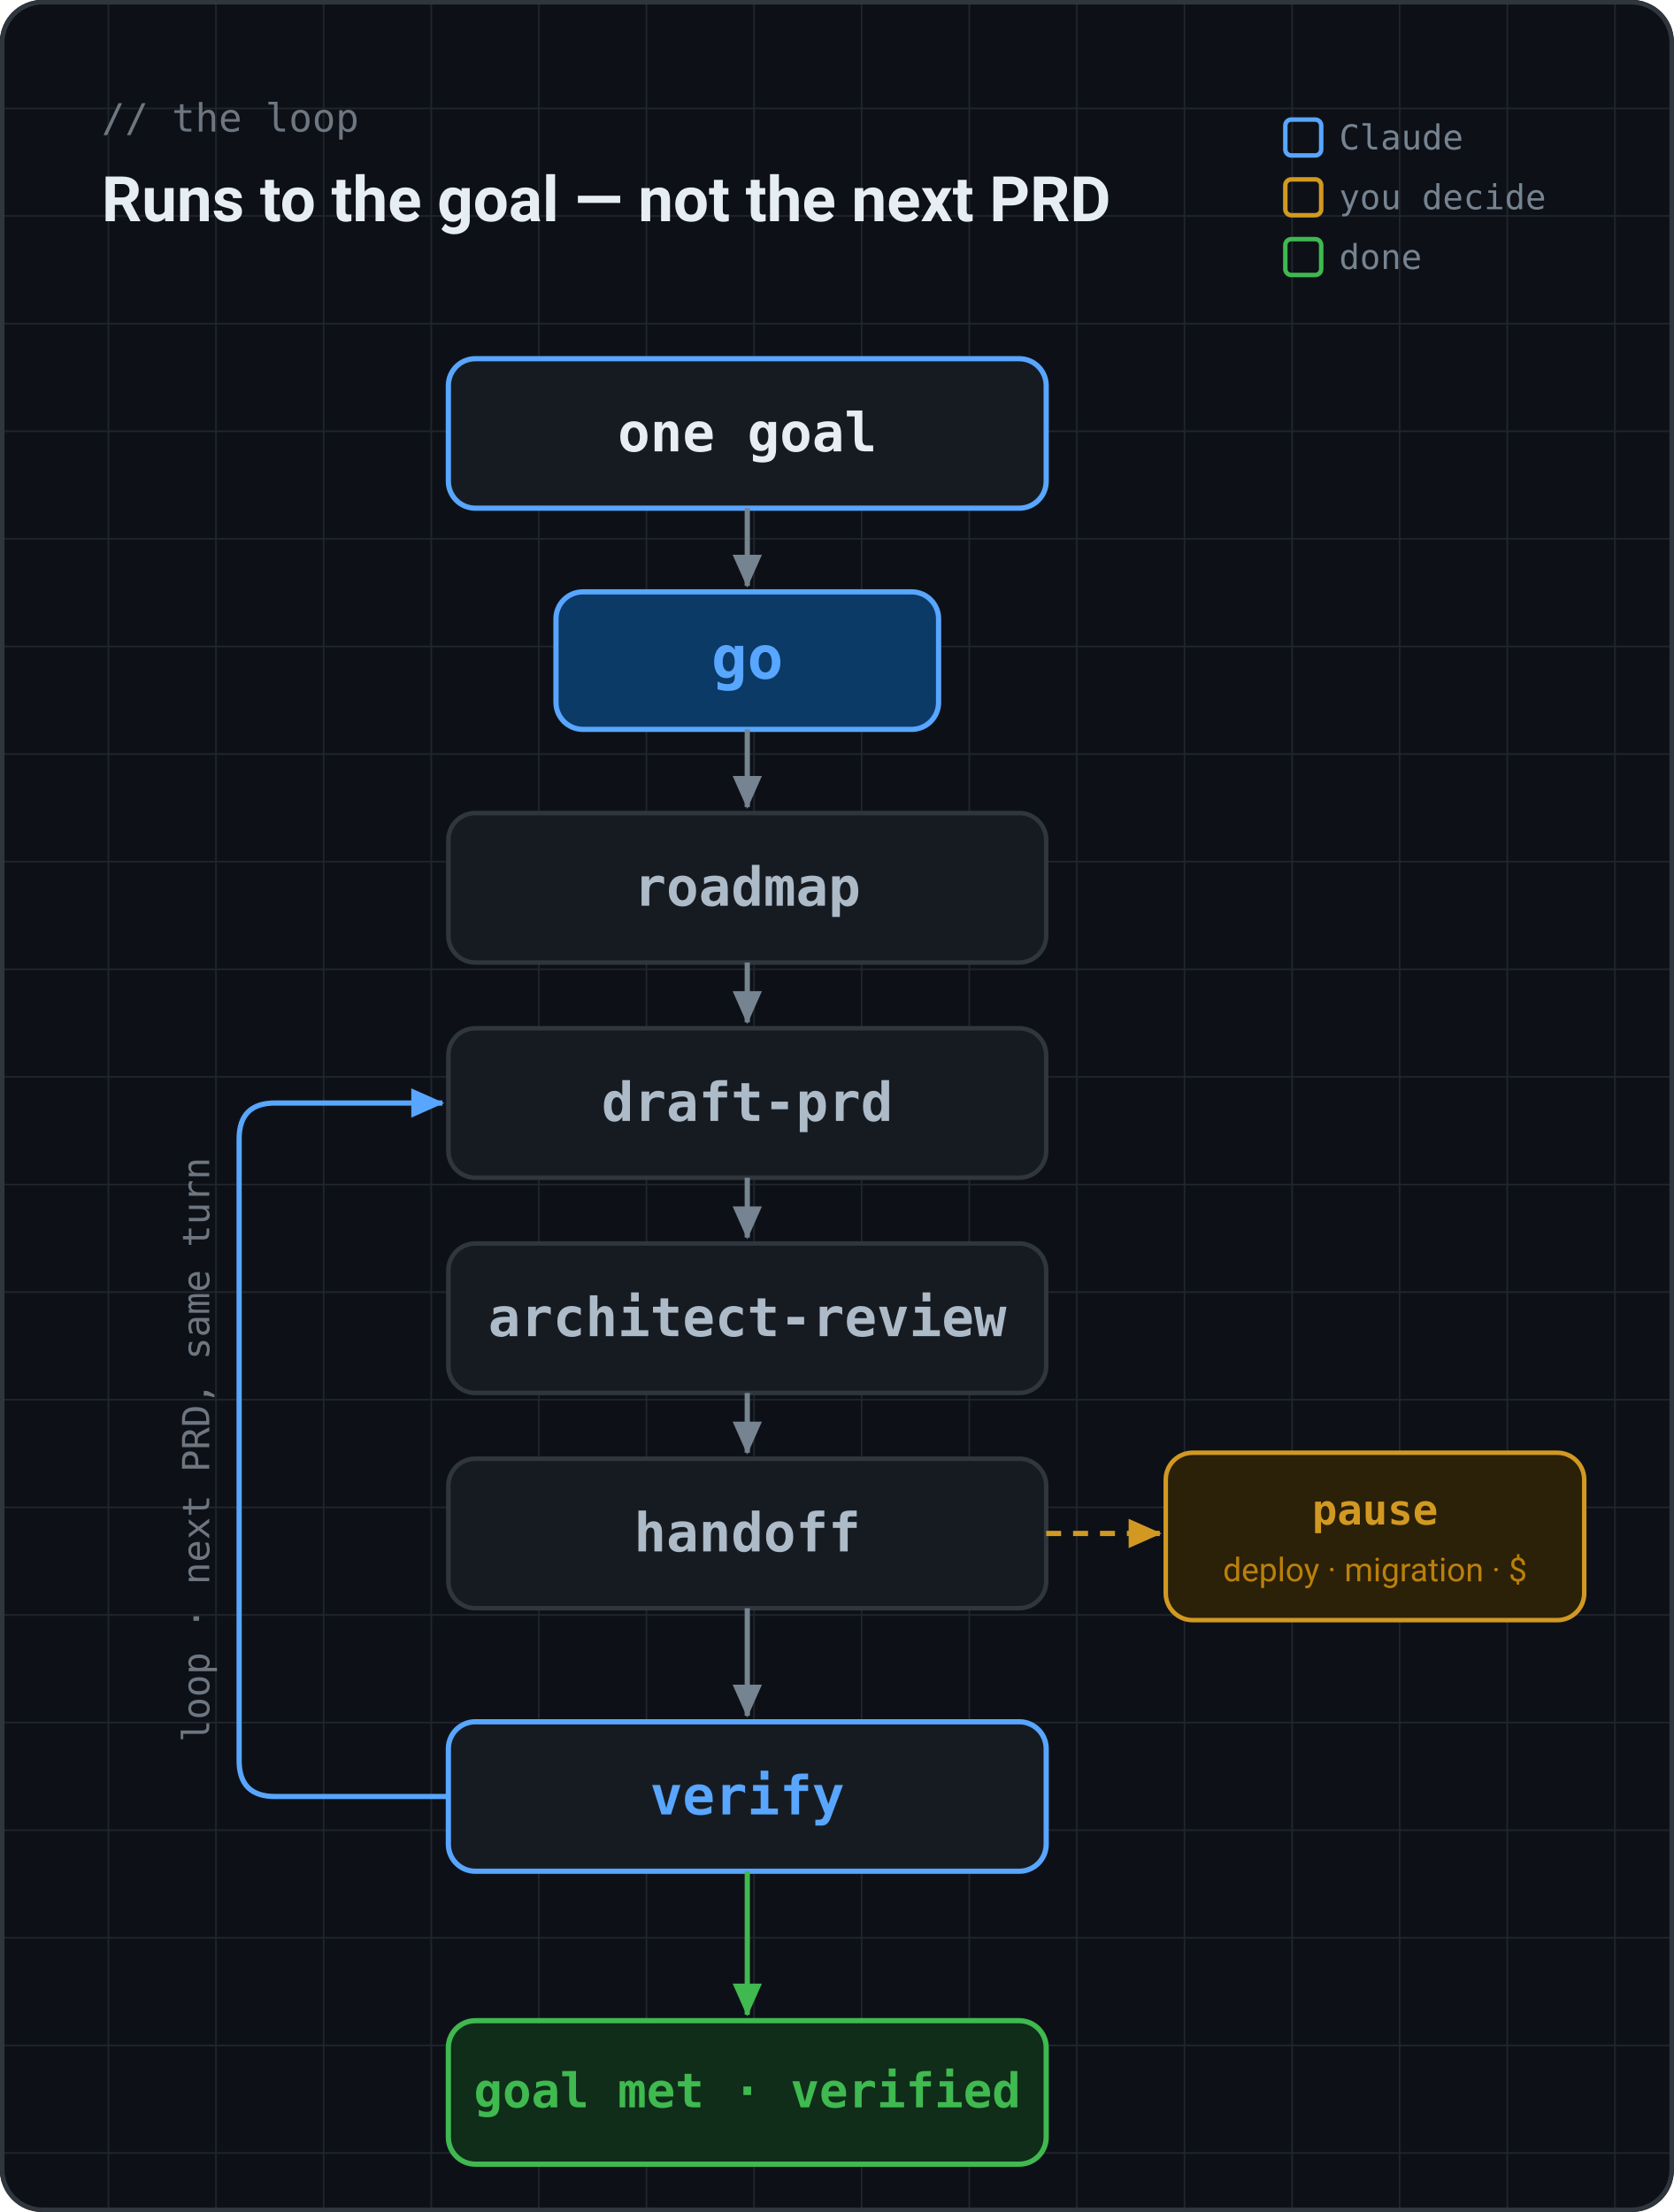
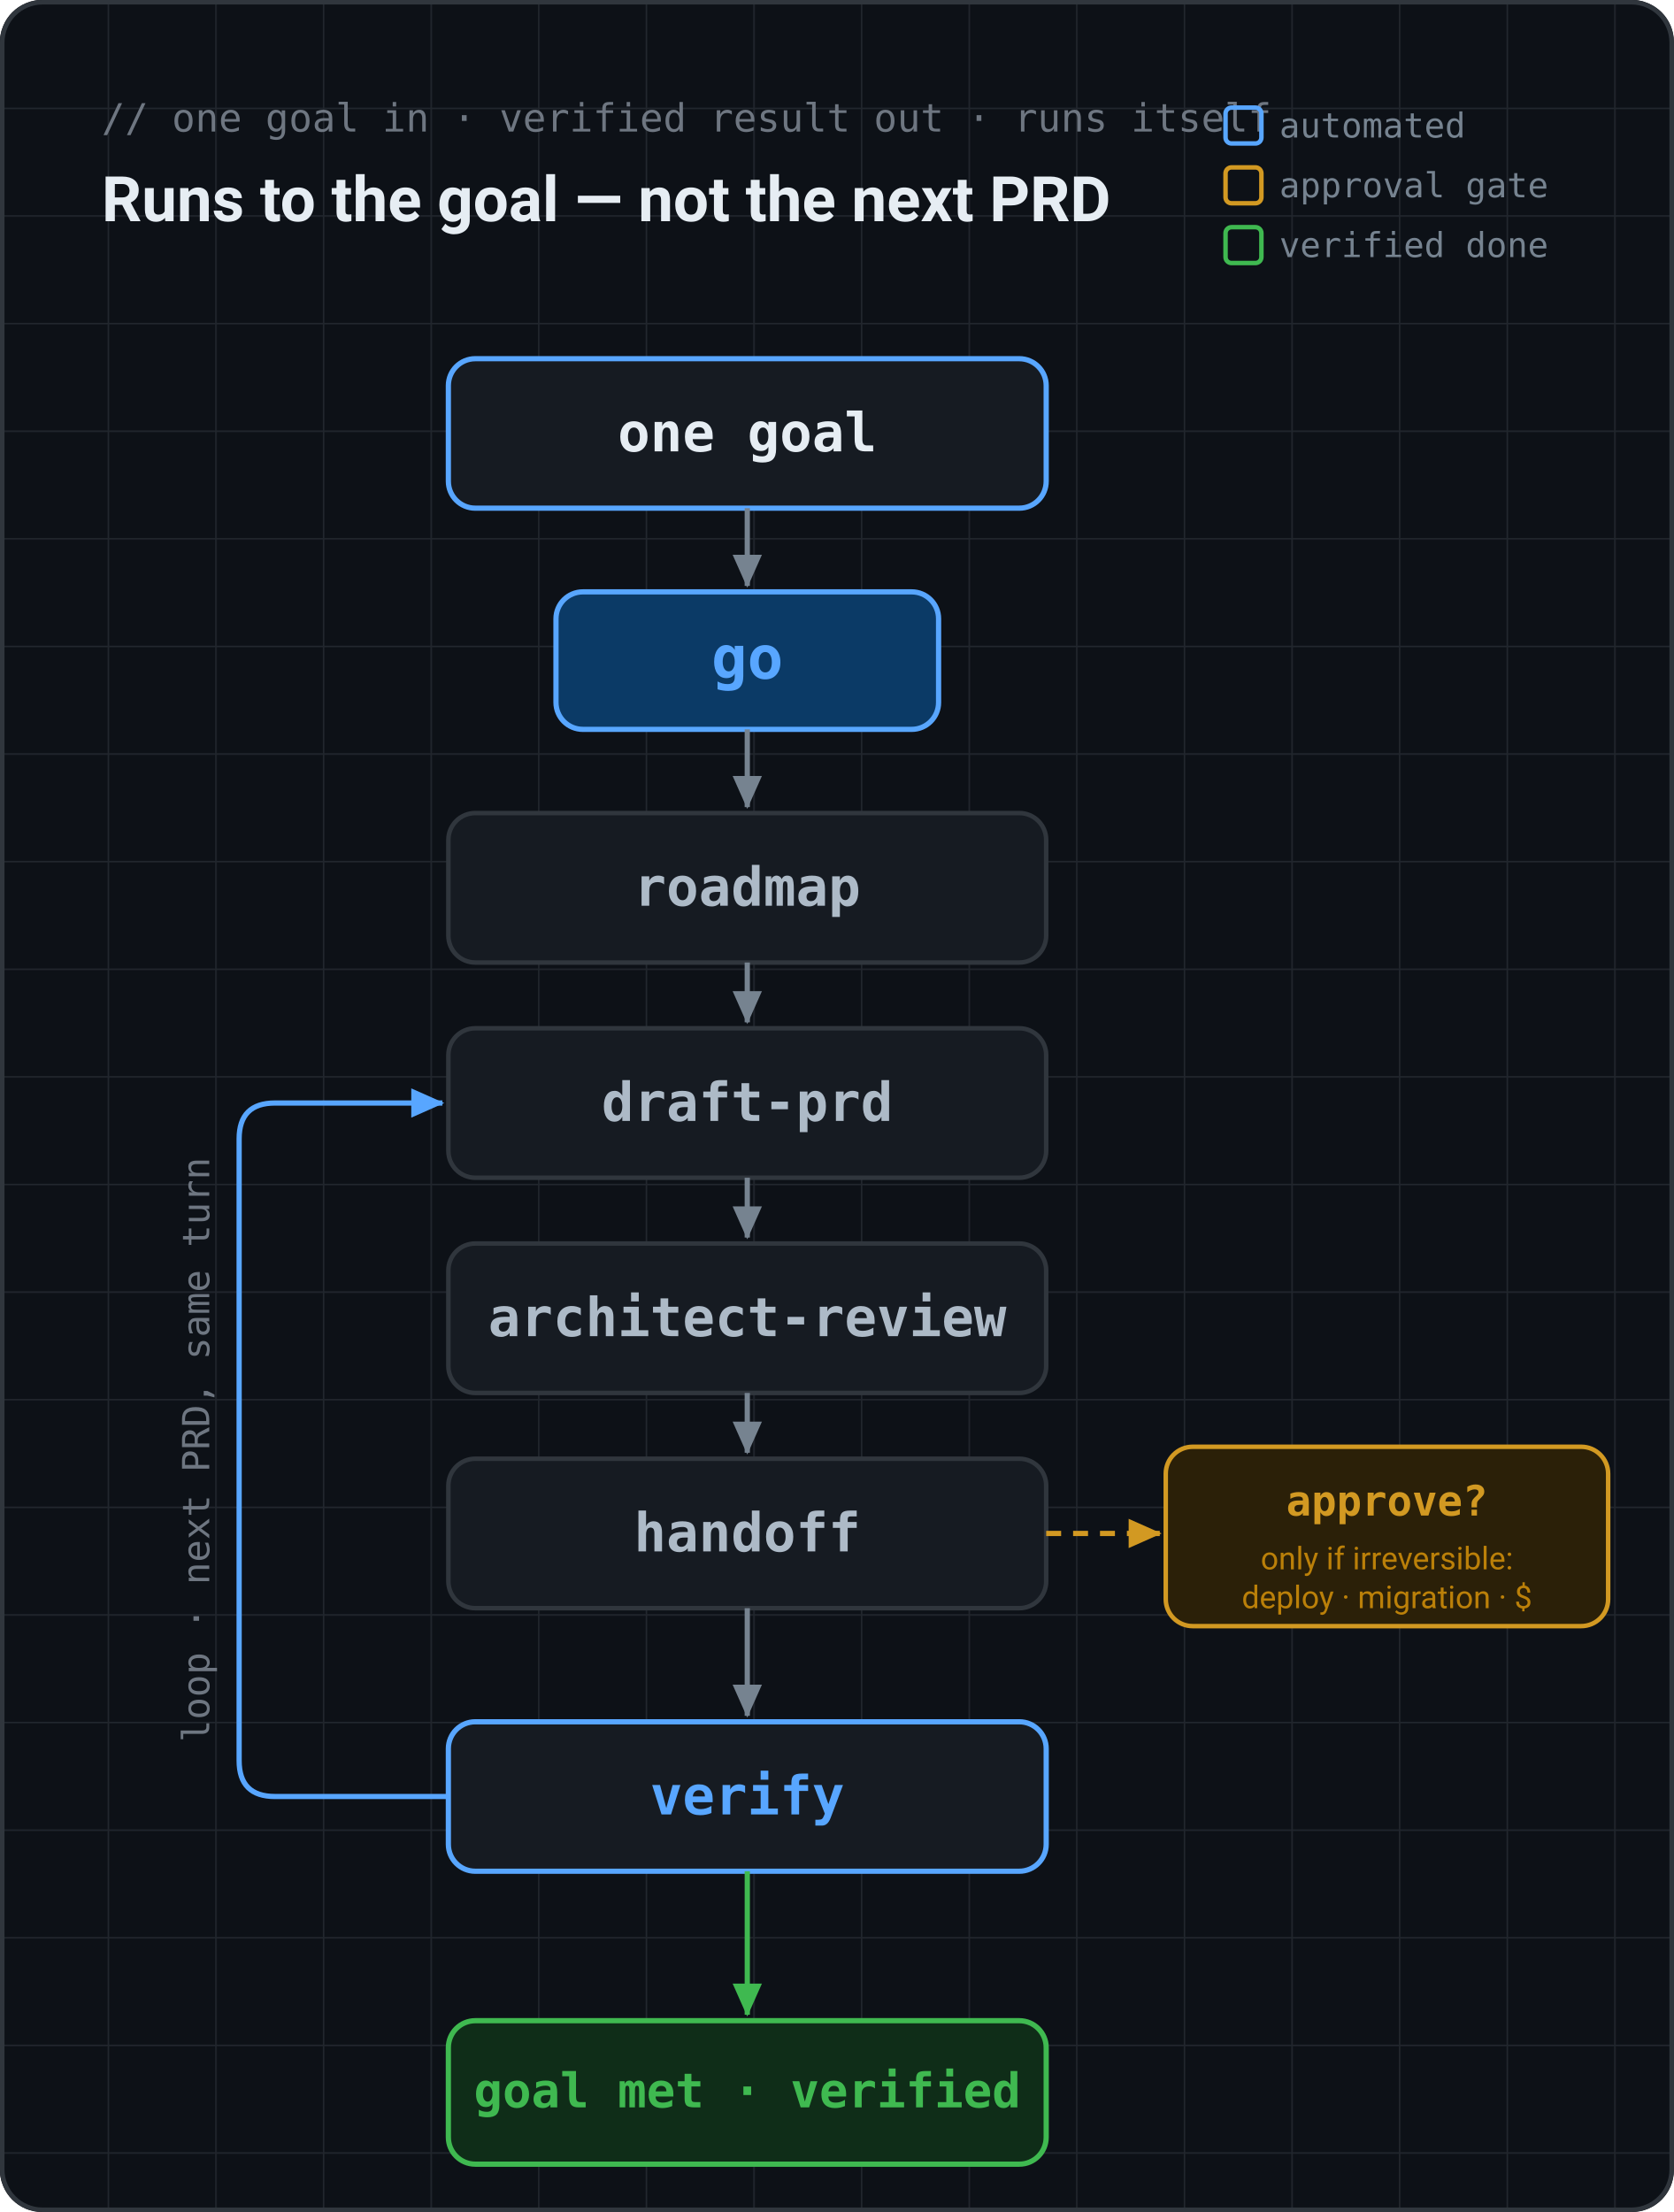
- <svg xmlns="http://www.w3.org/2000/svg" viewBox="0 0 560 740" font-family="ui-sans-serif,-apple-system,Segoe UI,Roboto,Helvetica,Arial,sans-serif" role="img" aria-label="The loop, top to bottom: one goal into go, then roadmap, draft-prd, architect-review, handoff, verify — looping back to draft-prd per PRD until the goal is met and verified; handoff pauses before deploy, migration, or real money">
+ <svg xmlns="http://www.w3.org/2000/svg" viewBox="0 0 560 740" font-family="ui-sans-serif,-apple-system,Segoe UI,Roboto,Helvetica,Arial,sans-serif" role="img" aria-label="The loop, top to bottom: one goal into go, then roadmap, draft-prd, architect-review, handoff, verify — looping back to draft-prd per PRD until the goal is met and verified; handoff pauses for approval only before an irreversible step like deploy, migration, or real money">
  <defs>
    <pattern id="grid2" width="36" height="36" patternUnits="userSpaceOnUse">
      <path d="M36 0H0V36" fill="none" stroke="#21262d" stroke-width="1" />
    </pattern>
    <marker id="a" viewBox="0 0 10 10" refX="8.5" refY="5" markerWidth="7" markerHeight="7" orient="auto-start-reverse">
      <path d="M0 1L9 5L0 9z" fill="#768390" />
    </marker>
    <marker id="ab" viewBox="0 0 10 10" refX="8.5" refY="5" markerWidth="7" markerHeight="7" orient="auto-start-reverse">
      <path d="M0 1L9 5L0 9z" fill="#58a6ff" />
    </marker>
    <marker id="ag" viewBox="0 0 10 10" refX="8.5" refY="5" markerWidth="7" markerHeight="7" orient="auto-start-reverse">
      <path d="M0 1L9 5L0 9z" fill="#3fb950" />
    </marker>
    <marker id="am" viewBox="0 0 10 10" refX="8.5" refY="5" markerWidth="7" markerHeight="7" orient="auto-start-reverse">
      <path d="M0 1L9 5L0 9z" fill="#d29922" />
    </marker>
  </defs>
  <rect x="0" y="0" width="560" height="740" rx="14" fill="#0d1117" />
  <rect x="0" y="0" width="560" height="740" rx="14" fill="url(#grid2)" />
  <rect x="0.75" y="0.75" width="558.5" height="738.5" rx="13.5" fill="none" stroke="#30363d" stroke-width="1.5" />
-   <text x="34" y="44" font-family="ui-monospace,SFMono-Regular,Menlo,monospace" font-size="13" fill="#6e7681">// the loop</text>
+   <text x="34" y="44" font-family="ui-monospace,SFMono-Regular,Menlo,monospace" font-size="13" fill="#6e7681">// one goal in · verified result out · runs itself</text>
  <text x="34" y="74" font-size="21" font-weight="700" fill="#e6edf3">Runs to the goal — not the next PRD</text>
  <g font-family="ui-monospace,SFMono-Regular,Menlo,monospace" font-size="11.5">
-     <rect x="430" y="40" width="12" height="12" rx="2" fill="none" stroke="#58a6ff" stroke-width="1.5" />
-     <text x="448" y="50" fill="#768390">Claude</text>
-     <rect x="430" y="60" width="12" height="12" rx="2" fill="none" stroke="#d29922" stroke-width="1.5" />
-     <text x="448" y="70" fill="#768390">you decide</text>
-     <rect x="430" y="80" width="12" height="12" rx="2" fill="none" stroke="#3fb950" stroke-width="1.5" />
-     <text x="448" y="90" fill="#768390">done</text>
+     <rect x="410" y="36" width="12" height="12" rx="2" fill="none" stroke="#58a6ff" stroke-width="1.5" />
+     <text x="428" y="46" fill="#768390">automated</text>
+     <rect x="410" y="56" width="12" height="12" rx="2" fill="none" stroke="#d29922" stroke-width="1.5" />
+     <text x="428" y="66" fill="#768390">approval gate</text>
+     <rect x="410" y="76" width="12" height="12" rx="2" fill="none" stroke="#3fb950" stroke-width="1.5" />
+     <text x="428" y="86" fill="#768390">verified done</text>
  </g>
  <g font-family="ui-monospace,SFMono-Regular,Menlo,monospace" text-anchor="middle">
    <rect x="150" y="120" width="200" height="50" rx="9" fill="#161b22" stroke="#58a6ff" stroke-width="1.75" />
    <text x="250" y="151" font-size="18" font-weight="700" fill="#e6edf3">one goal</text>
    <rect x="186" y="198" width="128" height="46" rx="9" fill="#0b3a66" stroke="#58a6ff" stroke-width="1.75" />
    <text x="250" y="227" font-size="20" font-weight="700" fill="#58a6ff">go</text>
    <g font-size="18" font-weight="600">
      <rect x="150" y="272" width="200" height="50" rx="9" fill="#161b22" stroke="#30363d" stroke-width="1.5" />
      <text x="250" y="303" fill="#adbac7">roadmap</text>
      <rect x="150" y="344" width="200" height="50" rx="9" fill="#161b22" stroke="#30363d" stroke-width="1.5" />
      <text x="250" y="375" fill="#adbac7">draft-prd</text>
      <rect x="150" y="416" width="200" height="50" rx="9" fill="#161b22" stroke="#30363d" stroke-width="1.5" />
      <text x="250" y="447" fill="#adbac7">architect-review</text>
      <rect x="150" y="488" width="200" height="50" rx="9" fill="#161b22" stroke="#30363d" stroke-width="1.5" />
      <text x="250" y="519" fill="#adbac7">handoff</text>
      <rect x="150" y="576" width="200" height="50" rx="9" fill="#161b22" stroke="#58a6ff" stroke-width="1.75" />
      <text x="250" y="607" fill="#58a6ff">verify</text>
    </g>
  </g>
  <g fill="none" stroke="#768390" stroke-width="1.75">
    <path d="M250 170 V196" marker-end="url(#a)" />
    <path d="M250 244 V270" marker-end="url(#a)" />
    <path d="M250 322 V342" marker-end="url(#a)" />
    <path d="M250 394 V414" marker-end="url(#a)" />
    <path d="M250 466 V486" marker-end="url(#a)" />
    <path d="M250 538 V574" marker-end="url(#a)" />
  </g>
  <path d="M150 601 H92 Q80 601 80 589 L80 381 Q80 369 92 369 L148 369" fill="none" stroke="#58a6ff" stroke-width="1.75" marker-end="url(#ab)" />
  <text x="70" y="485" text-anchor="middle" font-family="ui-monospace,SFMono-Regular,Menlo,monospace" font-size="12.5" fill="#6e7681" transform="rotate(-90 70 485)">loop · next PRD, same turn</text>
  <path d="M350 513 H388" fill="none" stroke="#d29922" stroke-width="1.75" stroke-dasharray="5 4" marker-end="url(#am)" />
  <g text-anchor="middle">
-     <rect x="390" y="486" width="140" height="56" rx="9" fill="#2b2008" stroke="#d29922" stroke-width="1.5" />
-     <text x="460" y="510" font-family="ui-monospace,SFMono-Regular,Menlo,monospace" font-size="14" font-weight="700" fill="#d29922">pause</text>
-     <text x="460" y="529" font-size="11" fill="#bb8009">deploy · migration · $</text>
+     <rect x="390" y="484" width="148" height="60" rx="9" fill="#2b2008" stroke="#d29922" stroke-width="1.5" />
+     <text x="464" y="507" font-family="ui-monospace,SFMono-Regular,Menlo,monospace" font-size="14" font-weight="700" fill="#d29922">approve?</text>
+     <text x="464" y="525" font-size="10.5" fill="#bb8009">only if irreversible:</text>
+     <text x="464" y="538" font-size="10.5" fill="#bb8009">deploy · migration · $</text>
  </g>
  <path d="M250 626 V674" fill="none" stroke="#3fb950" stroke-width="1.75" marker-end="url(#ag)" />
  <g text-anchor="middle">
    <rect x="150" y="676" width="200" height="48" rx="9" fill="#0f2d18" stroke="#3fb950" stroke-width="1.75" />
    <text x="250" y="705" font-family="ui-monospace,SFMono-Regular,Menlo,monospace" font-size="16" font-weight="700" fill="#3fb950">goal met · verified</text>
  </g>
</svg>
